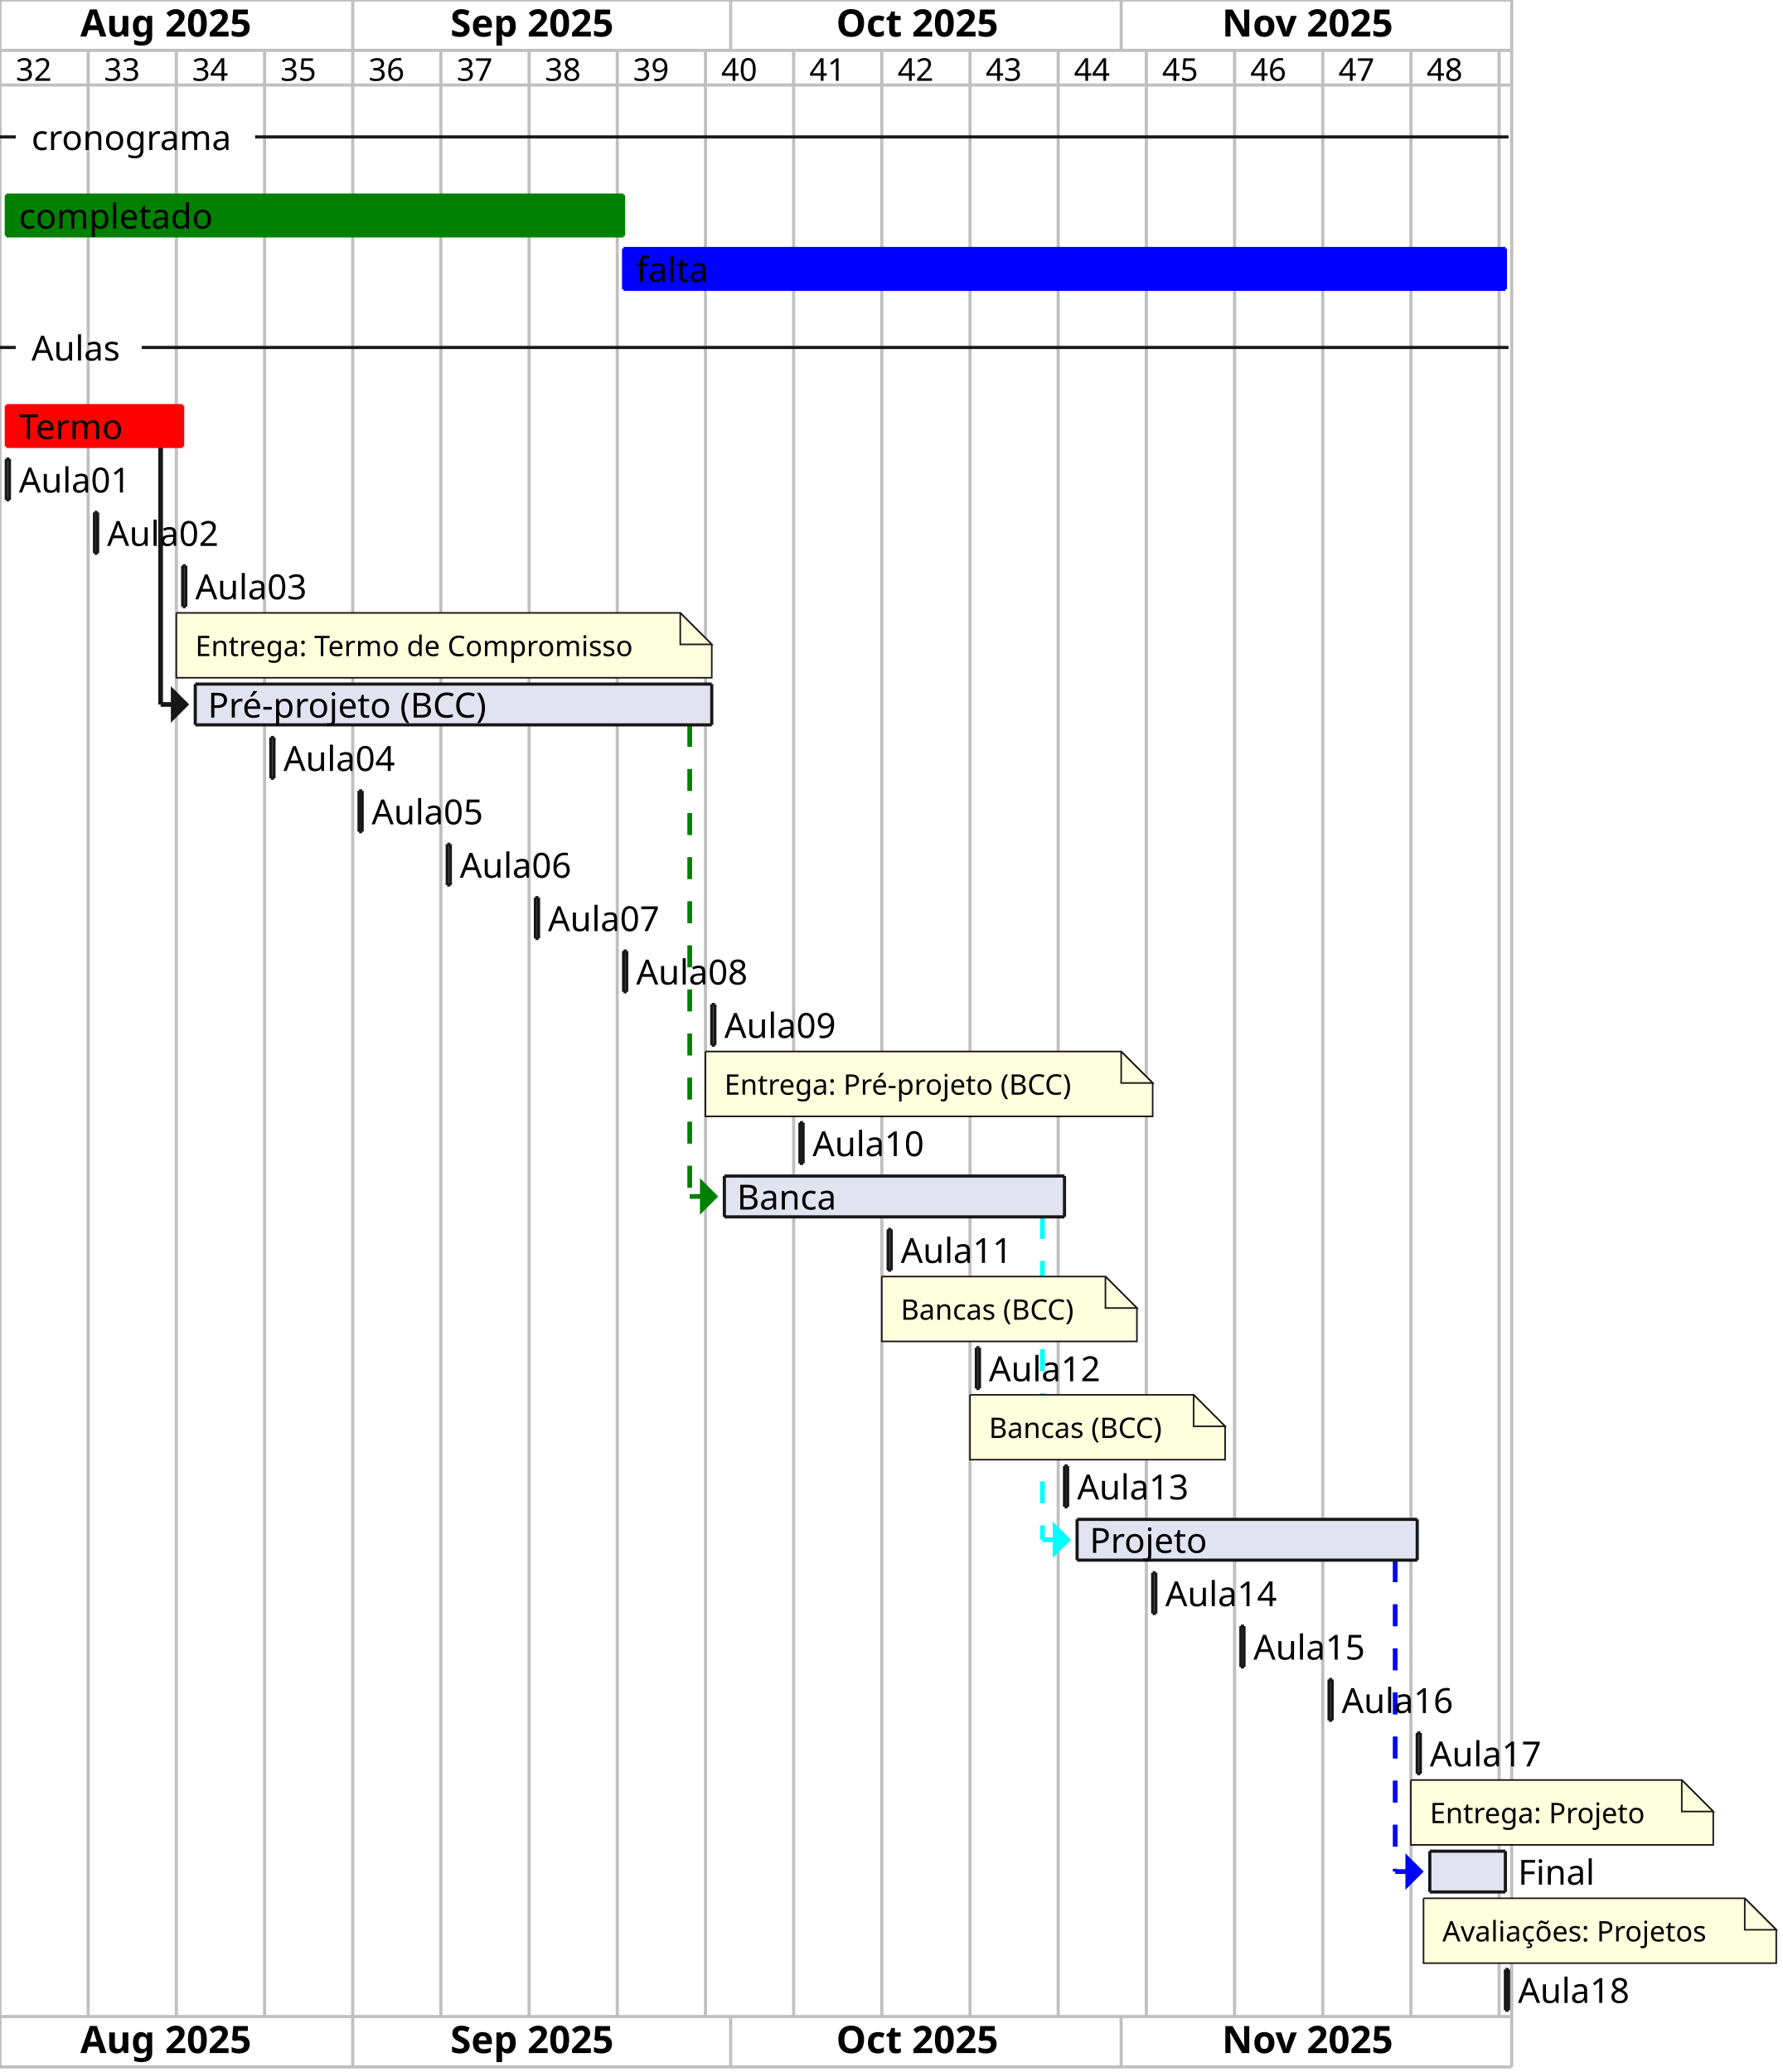
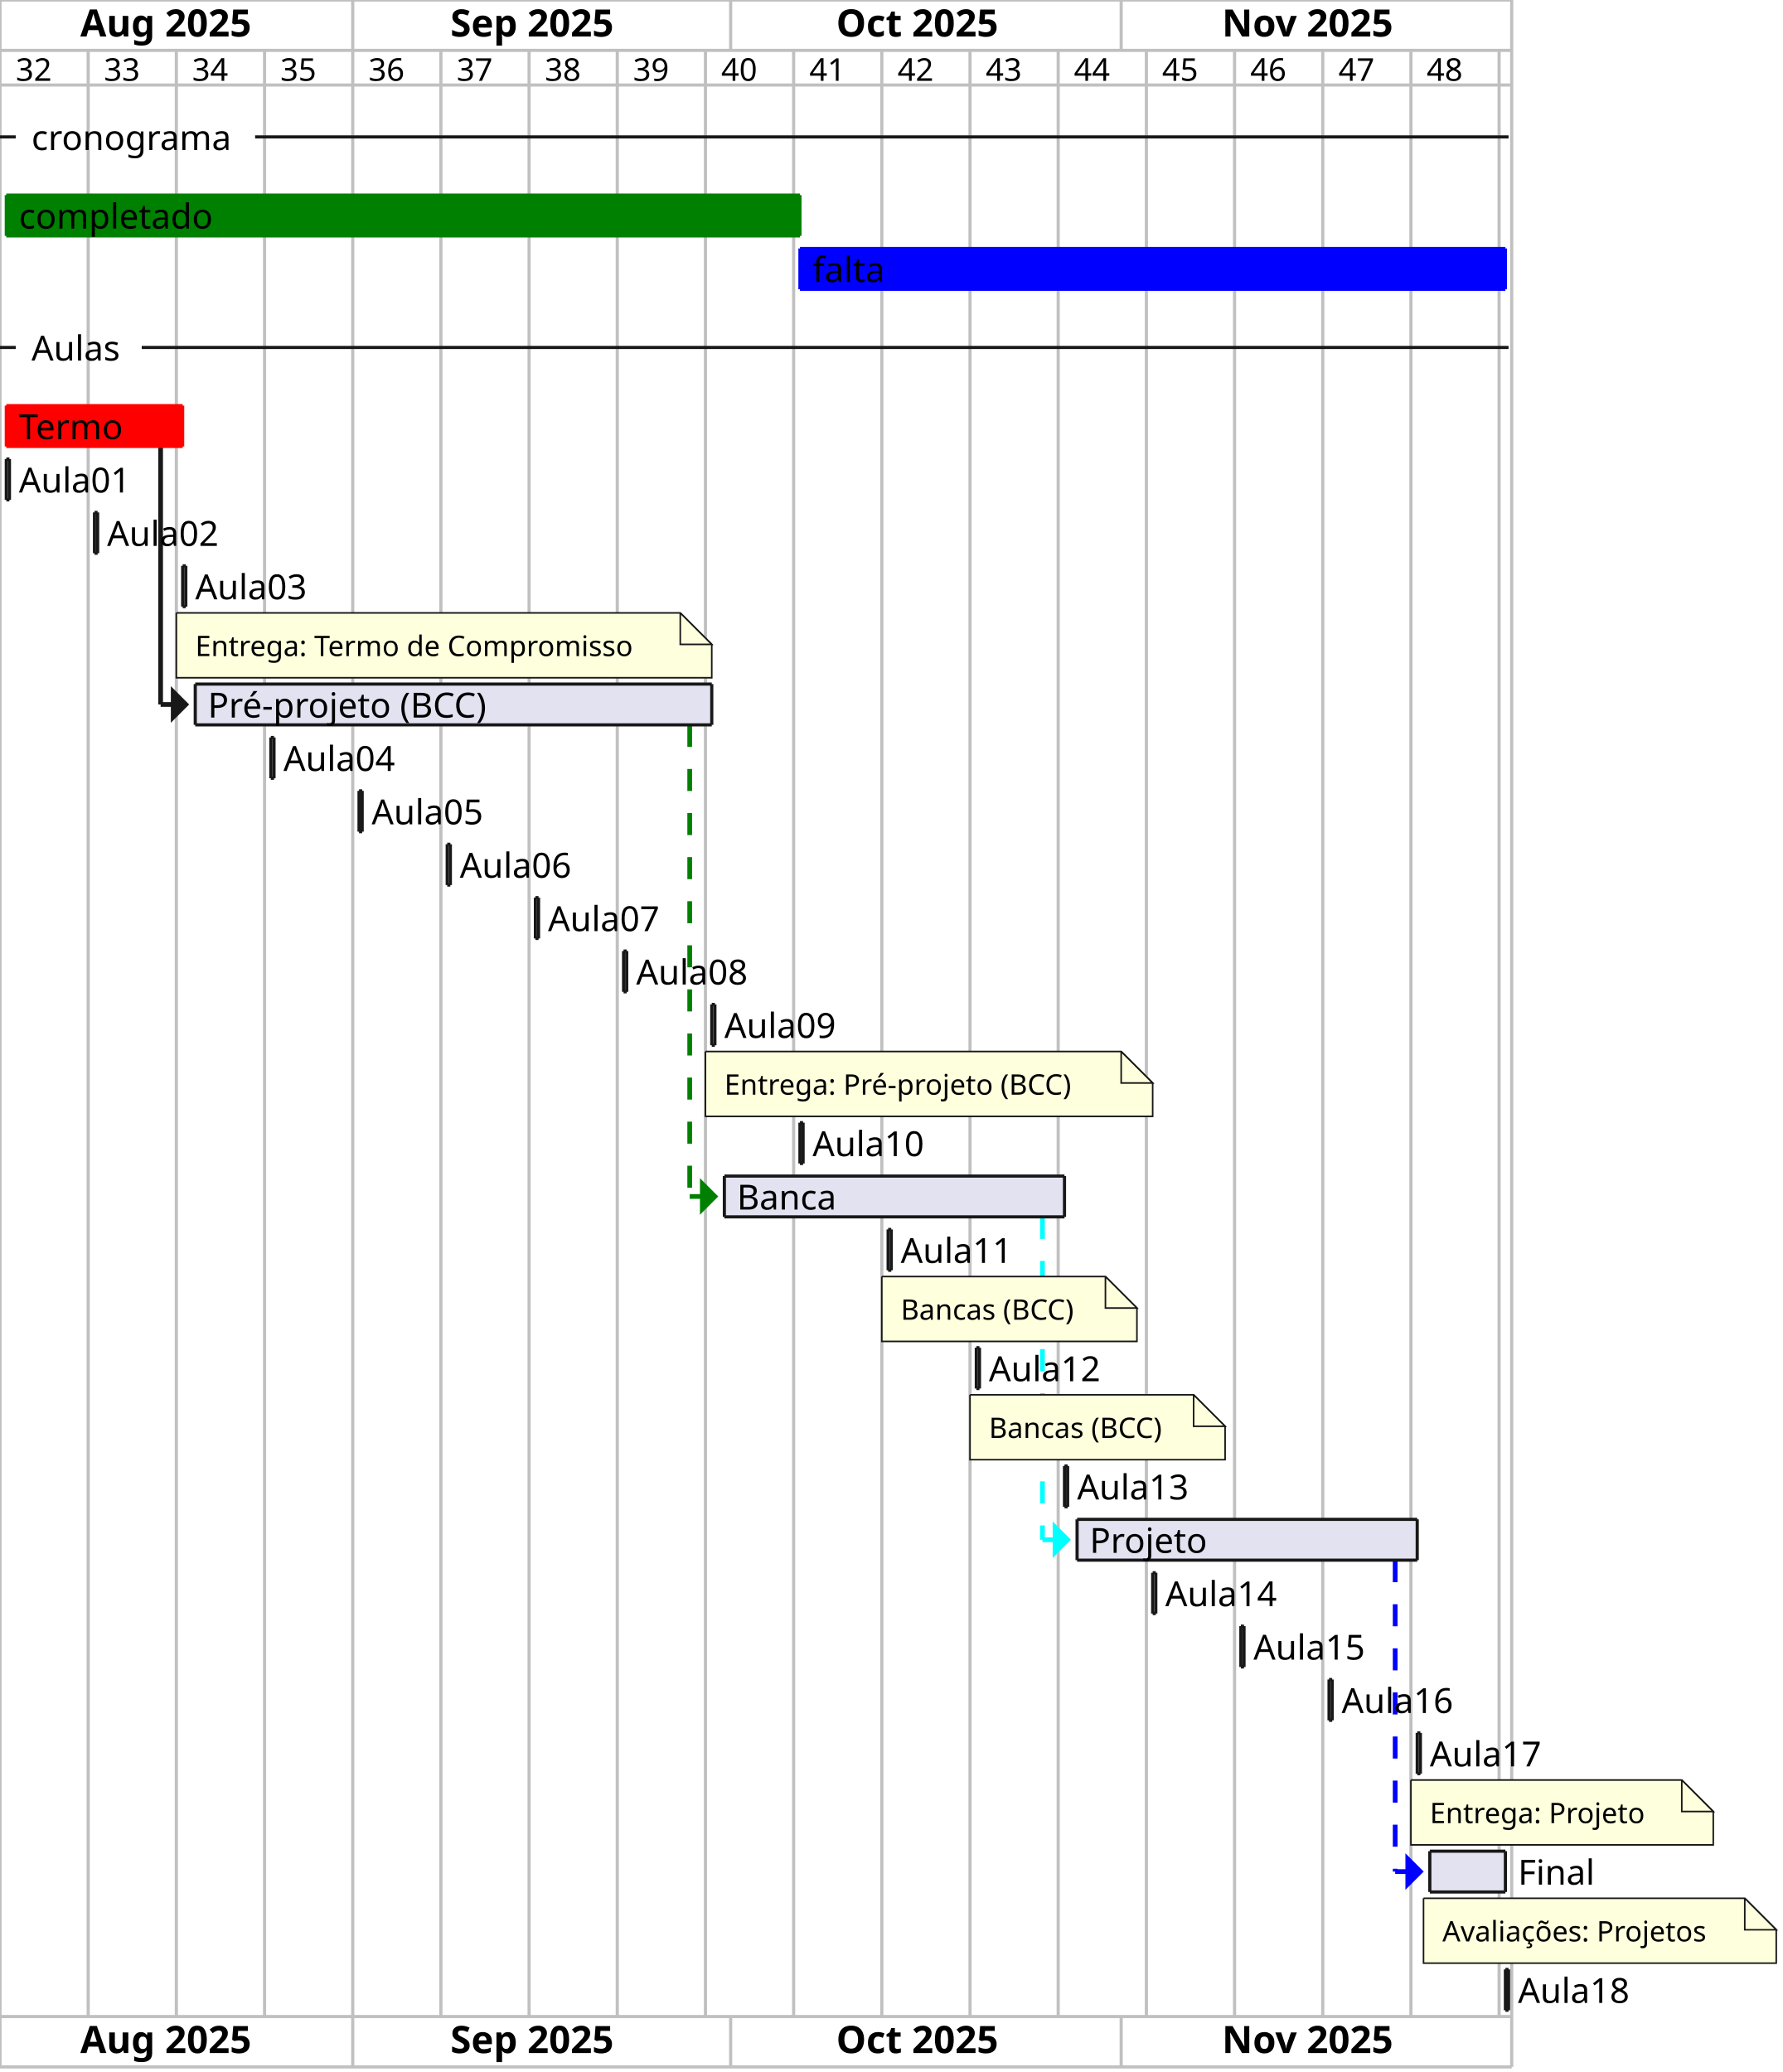
<svg xmlns="http://www.w3.org/2000/svg" contentStyleType="text/css" height="658px" preserveAspectRatio="none" style="width:566px;height:658px;background:#FFFFFF;" version="1.1" viewBox="0 0 566 658" width="566px" zoomAndPan="magnify">
  <defs />
  <g>
    <text fill="#000000" font-family="sans-serif" font-size="10" lengthAdjust="spacing" textLength="12" x="5" y="25.668">32</text>
    <text fill="#000000" font-family="sans-serif" font-size="10" lengthAdjust="spacing" textLength="12" x="33" y="25.668">33</text>
    <text fill="#000000" font-family="sans-serif" font-size="10" lengthAdjust="spacing" textLength="12" x="61" y="25.668">34</text>
    <text fill="#000000" font-family="sans-serif" font-size="10" lengthAdjust="spacing" textLength="12" x="89" y="25.668">35</text>
    <text fill="#000000" font-family="sans-serif" font-size="10" lengthAdjust="spacing" textLength="12" x="117" y="25.668">36</text>
    <text fill="#000000" font-family="sans-serif" font-size="10" lengthAdjust="spacing" textLength="12" x="145" y="25.668">37</text>
    <text fill="#000000" font-family="sans-serif" font-size="10" lengthAdjust="spacing" textLength="12" x="173" y="25.668">38</text>
    <text fill="#000000" font-family="sans-serif" font-size="10" lengthAdjust="spacing" textLength="12" x="201" y="25.668">39</text>
    <text fill="#000000" font-family="sans-serif" font-size="10" lengthAdjust="spacing" textLength="12" x="229" y="25.668">40</text>
    <text fill="#000000" font-family="sans-serif" font-size="10" lengthAdjust="spacing" textLength="12" x="257" y="25.668">41</text>
    <text fill="#000000" font-family="sans-serif" font-size="10" lengthAdjust="spacing" textLength="12" x="285" y="25.668">42</text>
    <text fill="#000000" font-family="sans-serif" font-size="10" lengthAdjust="spacing" textLength="12" x="313" y="25.668">43</text>
    <text fill="#000000" font-family="sans-serif" font-size="10" lengthAdjust="spacing" textLength="12" x="341" y="25.668">44</text>
    <text fill="#000000" font-family="sans-serif" font-size="10" lengthAdjust="spacing" textLength="12" x="369" y="25.668">45</text>
    <text fill="#000000" font-family="sans-serif" font-size="10" lengthAdjust="spacing" textLength="12" x="397" y="25.668">46</text>
    <text fill="#000000" font-family="sans-serif" font-size="10" lengthAdjust="spacing" textLength="12" x="425" y="25.668">47</text>
    <text fill="#000000" font-family="sans-serif" font-size="10" lengthAdjust="spacing" textLength="12" x="453" y="25.668">48</text>
    <line style="stroke:#C0C0C0;stroke-width:1.0;" x1="0" x2="0" y1="16" y2="640.385" />
    <line style="stroke:#C0C0C0;stroke-width:1.0;" x1="28" x2="28" y1="16" y2="640.385" />
    <line style="stroke:#C0C0C0;stroke-width:1.0;" x1="56" x2="56" y1="16" y2="640.385" />
    <line style="stroke:#C0C0C0;stroke-width:1.0;" x1="84" x2="84" y1="16" y2="640.385" />
    <line style="stroke:#C0C0C0;stroke-width:1.0;" x1="112" x2="112" y1="16" y2="640.385" />
    <line style="stroke:#C0C0C0;stroke-width:1.0;" x1="140" x2="140" y1="16" y2="640.385" />
    <line style="stroke:#C0C0C0;stroke-width:1.0;" x1="168" x2="168" y1="16" y2="640.385" />
    <line style="stroke:#C0C0C0;stroke-width:1.0;" x1="196" x2="196" y1="16" y2="640.385" />
    <line style="stroke:#C0C0C0;stroke-width:1.0;" x1="224" x2="224" y1="16" y2="640.385" />
    <line style="stroke:#C0C0C0;stroke-width:1.0;" x1="252" x2="252" y1="16" y2="640.385" />
    <line style="stroke:#C0C0C0;stroke-width:1.0;" x1="280" x2="280" y1="16" y2="640.385" />
    <line style="stroke:#C0C0C0;stroke-width:1.0;" x1="308" x2="308" y1="16" y2="640.385" />
    <line style="stroke:#C0C0C0;stroke-width:1.0;" x1="336" x2="336" y1="16" y2="640.385" />
    <line style="stroke:#C0C0C0;stroke-width:1.0;" x1="364" x2="364" y1="16" y2="640.385" />
    <line style="stroke:#C0C0C0;stroke-width:1.0;" x1="392" x2="392" y1="16" y2="640.385" />
    <line style="stroke:#C0C0C0;stroke-width:1.0;" x1="420" x2="420" y1="16" y2="640.385" />
    <line style="stroke:#C0C0C0;stroke-width:1.0;" x1="448" x2="448" y1="16" y2="640.385" />
    <line style="stroke:#C0C0C0;stroke-width:1.0;" x1="476" x2="476" y1="16" y2="640.385" />
    <line style="stroke:#C0C0C0;stroke-width:1.0;" x1="480" x2="480" y1="16" y2="640.385" />
    <line style="stroke:#C0C0C0;stroke-width:1.0;" x1="0" x2="0" y1="0" y2="16" />
    <line style="stroke:#C0C0C0;stroke-width:1.0;" x1="112" x2="112" y1="0" y2="16" />
    <text fill="#000000" font-family="sans-serif" font-size="12" font-weight="bold" lengthAdjust="spacing" textLength="61" x="25.5" y="11.602">Aug 2025</text>
    <line style="stroke:#C0C0C0;stroke-width:1.0;" x1="232" x2="232" y1="0" y2="16" />
    <text fill="#000000" font-family="sans-serif" font-size="12" font-weight="bold" lengthAdjust="spacing" textLength="58" x="143" y="11.602">Sep 2025</text>
    <line style="stroke:#C0C0C0;stroke-width:1.0;" x1="356" x2="356" y1="0" y2="16" />
    <text fill="#000000" font-family="sans-serif" font-size="12" font-weight="bold" lengthAdjust="spacing" textLength="57" x="265.5" y="11.602">Oct 2025</text>
    <line style="stroke:#C0C0C0;stroke-width:1.0;" x1="480" x2="480" y1="0" y2="16" />
    <text fill="#000000" font-family="sans-serif" font-size="12" font-weight="bold" lengthAdjust="spacing" textLength="60" x="388" y="11.602">Nov 2025</text>
    <line style="stroke:#C0C0C0;stroke-width:1.0;" x1="0" x2="480" y1="0" y2="0" />
    <line style="stroke:#C0C0C0;stroke-width:1.0;" x1="0" x2="480" y1="16" y2="16" />
    <line style="stroke:#C0C0C0;stroke-width:1.0;" x1="0" x2="480" y1="27" y2="27" />
    <line style="stroke:#181818;stroke-width:1.5;" x1="51" x2="51" y1="141.775" y2="223.718" />
    <line style="stroke:#181818;stroke-width:1.5;" x1="51" x2="59" y1="223.718" y2="223.718" />
    <polygon fill="#181818" points="55,219.718,55,223.718,55,227.718,59,223.718" style="stroke:#181818;stroke-width:1.5;" />
    <line style="stroke:#008000;stroke-width:1.5;stroke-dasharray:7.0,7.0;" x1="219" x2="219" y1="230.195" y2="379.958" />
    <line style="stroke:#008000;stroke-width:1.5;stroke-dasharray:7.0,7.0;" x1="219" x2="227" y1="379.958" y2="379.958" />
    <polygon fill="#008000" points="223,375.958,223,379.958,223,383.958,227,379.958" style="stroke:#008000;stroke-width:1.5;" />
    <line style="stroke:#00FFFF;stroke-width:1.5;stroke-dasharray:7.0,7.0;" x1="331" x2="331" y1="386.435" y2="488.978" />
    <line style="stroke:#00FFFF;stroke-width:1.5;stroke-dasharray:7.0,7.0;" x1="331" x2="339" y1="488.978" y2="488.978" />
    <polygon fill="#00FFFF" points="335,484.978,335,488.978,335,492.978,339,488.978" style="stroke:#00FFFF;stroke-width:1.5;" />
    <line style="stroke:#0000FF;stroke-width:1.5;stroke-dasharray:7.0,7.0;" x1="443" x2="443" y1="495.455" y2="594.352" />
    <line style="stroke:#0000FF;stroke-width:1.5;stroke-dasharray:7.0,7.0;" x1="443" x2="451" y1="594.352" y2="594.352" />
    <polygon fill="#0000FF" points="447,590.352,447,594.352,447,598.352,451,594.352" style="stroke:#0000FF;stroke-width:1.5;" />
    <line style="stroke:#181818;stroke-width:1.0;" x1="0" x2="5" y1="43.477" y2="43.477" />
    <line style="stroke:#181818;stroke-width:1.0;" x1="81" x2="479" y1="43.477" y2="43.477" />
-     <rect fill="#008000" height="12.955" style="stroke:none;stroke-width:1.0;" width="196" x="2" y="61.955" />
-     <line style="stroke:#008000;stroke-width:1.0;" x1="2" x2="198" y1="61.955" y2="61.955" />
-     <line style="stroke:#008000;stroke-width:1.0;" x1="2" x2="198" y1="74.91" y2="74.91" />
+     <rect fill="#008000" height="12.955" style="stroke:none;stroke-width:1.0;" width="252" x="2" y="61.955" />
+     <line style="stroke:#008000;stroke-width:1.0;" x1="2" x2="254" y1="61.955" y2="61.955" />
+     <line style="stroke:#008000;stroke-width:1.0;" x1="2" x2="254" y1="74.91" y2="74.91" />
    <line style="stroke:#008000;stroke-width:1.0;" x1="2" x2="2" y1="61.955" y2="74.91" />
-     <line style="stroke:#008000;stroke-width:1.0;" x1="198" x2="198" y1="61.955" y2="74.91" />
-     <rect fill="#0000FF" height="12.955" style="stroke:none;stroke-width:1.0;" width="280" x="198" y="78.91" />
-     <line style="stroke:#0000FF;stroke-width:1.0;" x1="198" x2="478" y1="78.91" y2="78.91" />
-     <line style="stroke:#0000FF;stroke-width:1.0;" x1="198" x2="478" y1="91.865" y2="91.865" />
-     <line style="stroke:#0000FF;stroke-width:1.0;" x1="198" x2="198" y1="78.91" y2="91.865" />
+     <line style="stroke:#008000;stroke-width:1.0;" x1="254" x2="254" y1="61.955" y2="74.91" />
+     <rect fill="#0000FF" height="12.955" style="stroke:none;stroke-width:1.0;" width="224" x="254" y="78.91" />
+     <line style="stroke:#0000FF;stroke-width:1.0;" x1="254" x2="478" y1="78.91" y2="78.91" />
+     <line style="stroke:#0000FF;stroke-width:1.0;" x1="254" x2="478" y1="91.865" y2="91.865" />
+     <line style="stroke:#0000FF;stroke-width:1.0;" x1="254" x2="254" y1="78.91" y2="91.865" />
    <line style="stroke:#0000FF;stroke-width:1.0;" x1="478" x2="478" y1="78.91" y2="91.865" />
    <line style="stroke:#181818;stroke-width:1.0;" x1="0" x2="5" y1="110.343" y2="110.343" />
    <line style="stroke:#181818;stroke-width:1.0;" x1="45" x2="479" y1="110.343" y2="110.343" />
    <rect fill="#FF0000" height="12.955" style="stroke:none;stroke-width:1.0;" width="56" x="2" y="128.82" />
    <line style="stroke:#FF0000;stroke-width:1.0;" x1="2" x2="58" y1="128.82" y2="128.82" />
    <line style="stroke:#FF0000;stroke-width:1.0;" x1="2" x2="58" y1="141.775" y2="141.775" />
    <line style="stroke:#FF0000;stroke-width:1.0;" x1="2" x2="2" y1="128.82" y2="141.775" />
    <line style="stroke:#FF0000;stroke-width:1.0;" x1="58" x2="58" y1="128.82" y2="141.775" />
    <rect fill="#E2E2F0" height="12.955" style="stroke:none;stroke-width:1.0;" width="1" x="2" y="145.775" />
    <line style="stroke:#181818;stroke-width:1.0;" x1="2" x2="3" y1="145.775" y2="145.775" />
    <line style="stroke:#181818;stroke-width:1.0;" x1="2" x2="3" y1="158.731" y2="158.731" />
    <line style="stroke:#181818;stroke-width:1.0;" x1="2" x2="2" y1="145.775" y2="158.731" />
    <line style="stroke:#181818;stroke-width:1.0;" x1="3" x2="3" y1="145.775" y2="158.731" />
    <rect fill="#E2E2F0" height="12.955" style="stroke:none;stroke-width:1.0;" width="1" x="30" y="162.731" />
    <line style="stroke:#181818;stroke-width:1.0;" x1="30" x2="31" y1="162.731" y2="162.731" />
    <line style="stroke:#181818;stroke-width:1.0;" x1="30" x2="31" y1="175.685" y2="175.685" />
    <line style="stroke:#181818;stroke-width:1.0;" x1="30" x2="30" y1="162.731" y2="175.685" />
    <line style="stroke:#181818;stroke-width:1.0;" x1="31" x2="31" y1="162.731" y2="175.685" />
    <path d="M56,194.641 L56,215.24 L226,215.24 L226,204.641 L216,194.641 L56,194.641 " fill="#FEFFDD" style="stroke:#181818;stroke-width:0.5;" />
    <path d="M216,194.641 L216,204.641 L226,204.641 L216,194.641 " fill="#FEFFDD" style="stroke:#181818;stroke-width:0.5;" />
    <text fill="#000000" font-family="sans-serif" font-size="9" lengthAdjust="spacing" textLength="149" x="62" y="208.342">Entrega: Termo de Compromisso</text>
    <rect fill="#E2E2F0" height="12.955" style="stroke:none;stroke-width:1.0;" width="1" x="58" y="179.685" />
    <line style="stroke:#181818;stroke-width:1.0;" x1="58" x2="59" y1="179.685" y2="179.685" />
    <line style="stroke:#181818;stroke-width:1.0;" x1="58" x2="59" y1="192.641" y2="192.641" />
    <line style="stroke:#181818;stroke-width:1.0;" x1="58" x2="58" y1="179.685" y2="192.641" />
    <line style="stroke:#181818;stroke-width:1.0;" x1="59" x2="59" y1="179.685" y2="192.641" />
    <rect fill="#E2E2F0" height="12.955" style="stroke:none;stroke-width:1.0;" width="164" x="62" y="217.24" />
    <line style="stroke:#181818;stroke-width:1.0;" x1="62" x2="226" y1="217.24" y2="217.24" />
    <line style="stroke:#181818;stroke-width:1.0;" x1="62" x2="226" y1="230.195" y2="230.195" />
    <line style="stroke:#181818;stroke-width:1.0;" x1="62" x2="62" y1="217.24" y2="230.195" />
    <line style="stroke:#181818;stroke-width:1.0;" x1="226" x2="226" y1="217.24" y2="230.195" />
    <rect fill="#E2E2F0" height="12.955" style="stroke:none;stroke-width:1.0;" width="1" x="86" y="234.195" />
    <line style="stroke:#181818;stroke-width:1.0;" x1="86" x2="87" y1="234.195" y2="234.195" />
    <line style="stroke:#181818;stroke-width:1.0;" x1="86" x2="87" y1="247.15" y2="247.15" />
    <line style="stroke:#181818;stroke-width:1.0;" x1="86" x2="86" y1="234.195" y2="247.15" />
    <line style="stroke:#181818;stroke-width:1.0;" x1="87" x2="87" y1="234.195" y2="247.15" />
    <rect fill="#E2E2F0" height="12.955" style="stroke:none;stroke-width:1.0;" width="1" x="114" y="251.15" />
    <line style="stroke:#181818;stroke-width:1.0;" x1="114" x2="115" y1="251.15" y2="251.15" />
    <line style="stroke:#181818;stroke-width:1.0;" x1="114" x2="115" y1="264.106" y2="264.106" />
    <line style="stroke:#181818;stroke-width:1.0;" x1="114" x2="114" y1="251.15" y2="264.106" />
    <line style="stroke:#181818;stroke-width:1.0;" x1="115" x2="115" y1="251.15" y2="264.106" />
    <rect fill="#E2E2F0" height="12.955" style="stroke:none;stroke-width:1.0;" width="1" x="142" y="268.106" />
    <line style="stroke:#181818;stroke-width:1.0;" x1="142" x2="143" y1="268.106" y2="268.106" />
    <line style="stroke:#181818;stroke-width:1.0;" x1="142" x2="143" y1="281.06" y2="281.06" />
    <line style="stroke:#181818;stroke-width:1.0;" x1="142" x2="142" y1="268.106" y2="281.06" />
    <line style="stroke:#181818;stroke-width:1.0;" x1="143" x2="143" y1="268.106" y2="281.06" />
    <rect fill="#E2E2F0" height="12.955" style="stroke:none;stroke-width:1.0;" width="1" x="170" y="285.06" />
    <line style="stroke:#181818;stroke-width:1.0;" x1="170" x2="171" y1="285.06" y2="285.06" />
    <line style="stroke:#181818;stroke-width:1.0;" x1="170" x2="171" y1="298.016" y2="298.016" />
    <line style="stroke:#181818;stroke-width:1.0;" x1="170" x2="170" y1="285.06" y2="298.016" />
    <line style="stroke:#181818;stroke-width:1.0;" x1="171" x2="171" y1="285.06" y2="298.016" />
    <rect fill="#E2E2F0" height="12.955" style="stroke:none;stroke-width:1.0;" width="1" x="198" y="302.016" />
    <line style="stroke:#181818;stroke-width:1.0;" x1="198" x2="199" y1="302.016" y2="302.016" />
    <line style="stroke:#181818;stroke-width:1.0;" x1="198" x2="199" y1="314.971" y2="314.971" />
    <line style="stroke:#181818;stroke-width:1.0;" x1="198" x2="198" y1="302.016" y2="314.971" />
    <line style="stroke:#181818;stroke-width:1.0;" x1="199" x2="199" y1="302.016" y2="314.971" />
    <path d="M224,333.926 L224,354.525 L366,354.525 L366,343.926 L356,333.926 L224,333.926 " fill="#FEFFDD" style="stroke:#181818;stroke-width:0.5;" />
    <path d="M356,333.926 L356,343.926 L366,343.926 L356,333.926 " fill="#FEFFDD" style="stroke:#181818;stroke-width:0.5;" />
    <text fill="#000000" font-family="sans-serif" font-size="9" lengthAdjust="spacing" textLength="118" x="230" y="347.627">Entrega: Pré-projeto (BCC)</text>
    <rect fill="#E2E2F0" height="12.955" style="stroke:none;stroke-width:1.0;" width="1" x="226" y="318.971" />
    <line style="stroke:#181818;stroke-width:1.0;" x1="226" x2="227" y1="318.971" y2="318.971" />
    <line style="stroke:#181818;stroke-width:1.0;" x1="226" x2="227" y1="331.926" y2="331.926" />
    <line style="stroke:#181818;stroke-width:1.0;" x1="226" x2="226" y1="318.971" y2="331.926" />
    <line style="stroke:#181818;stroke-width:1.0;" x1="227" x2="227" y1="318.971" y2="331.926" />
    <rect fill="#E2E2F0" height="12.955" style="stroke:none;stroke-width:1.0;" width="1" x="254" y="356.525" />
    <line style="stroke:#181818;stroke-width:1.0;" x1="254" x2="255" y1="356.525" y2="356.525" />
    <line style="stroke:#181818;stroke-width:1.0;" x1="254" x2="255" y1="369.481" y2="369.481" />
    <line style="stroke:#181818;stroke-width:1.0;" x1="254" x2="254" y1="356.525" y2="369.481" />
    <line style="stroke:#181818;stroke-width:1.0;" x1="255" x2="255" y1="356.525" y2="369.481" />
    <rect fill="#E2E2F0" height="12.955" style="stroke:none;stroke-width:1.0;" width="108" x="230" y="373.481" />
    <line style="stroke:#181818;stroke-width:1.0;" x1="230" x2="338" y1="373.481" y2="373.481" />
    <line style="stroke:#181818;stroke-width:1.0;" x1="230" x2="338" y1="386.435" y2="386.435" />
    <line style="stroke:#181818;stroke-width:1.0;" x1="230" x2="230" y1="373.481" y2="386.435" />
    <line style="stroke:#181818;stroke-width:1.0;" x1="338" x2="338" y1="373.481" y2="386.435" />
    <path d="M280,405.391 L280,425.99 L361,425.99 L361,415.391 L351,405.391 L280,405.391 " fill="#FEFFDD" style="stroke:#181818;stroke-width:0.5;" />
    <path d="M351,405.391 L351,415.391 L361,415.391 L351,405.391 " fill="#FEFFDD" style="stroke:#181818;stroke-width:0.5;" />
    <text fill="#000000" font-family="sans-serif" font-size="9" lengthAdjust="spacing" textLength="57" x="286" y="419.092">Bancas (BCC)</text>
    <rect fill="#E2E2F0" height="12.955" style="stroke:none;stroke-width:1.0;" width="1" x="282" y="390.435" />
    <line style="stroke:#181818;stroke-width:1.0;" x1="282" x2="283" y1="390.435" y2="390.435" />
    <line style="stroke:#181818;stroke-width:1.0;" x1="282" x2="283" y1="403.391" y2="403.391" />
    <line style="stroke:#181818;stroke-width:1.0;" x1="282" x2="282" y1="390.435" y2="403.391" />
    <line style="stroke:#181818;stroke-width:1.0;" x1="283" x2="283" y1="390.435" y2="403.391" />
    <path d="M308,442.945 L308,463.545 L389,463.545 L389,452.945 L379,442.945 L308,442.945 " fill="#FEFFDD" style="stroke:#181818;stroke-width:0.5;" />
    <path d="M379,442.945 L379,452.945 L389,452.945 L379,442.945 " fill="#FEFFDD" style="stroke:#181818;stroke-width:0.5;" />
    <text fill="#000000" font-family="sans-serif" font-size="9" lengthAdjust="spacing" textLength="57" x="314" y="456.647">Bancas (BCC)</text>
    <rect fill="#E2E2F0" height="12.955" style="stroke:none;stroke-width:1.0;" width="1" x="310" y="427.99" />
    <line style="stroke:#181818;stroke-width:1.0;" x1="310" x2="311" y1="427.99" y2="427.99" />
    <line style="stroke:#181818;stroke-width:1.0;" x1="310" x2="311" y1="440.945" y2="440.945" />
    <line style="stroke:#181818;stroke-width:1.0;" x1="310" x2="310" y1="427.99" y2="440.945" />
    <line style="stroke:#181818;stroke-width:1.0;" x1="311" x2="311" y1="427.99" y2="440.945" />
    <rect fill="#E2E2F0" height="12.955" style="stroke:none;stroke-width:1.0;" width="1" x="338" y="465.545" />
    <line style="stroke:#181818;stroke-width:1.0;" x1="338" x2="339" y1="465.545" y2="465.545" />
    <line style="stroke:#181818;stroke-width:1.0;" x1="338" x2="339" y1="478.5" y2="478.5" />
    <line style="stroke:#181818;stroke-width:1.0;" x1="338" x2="338" y1="465.545" y2="478.5" />
    <line style="stroke:#181818;stroke-width:1.0;" x1="339" x2="339" y1="465.545" y2="478.5" />
    <rect fill="#E2E2F0" height="12.955" style="stroke:none;stroke-width:1.0;" width="108" x="342" y="482.5" />
    <line style="stroke:#181818;stroke-width:1.0;" x1="342" x2="450" y1="482.5" y2="482.5" />
    <line style="stroke:#181818;stroke-width:1.0;" x1="342" x2="450" y1="495.455" y2="495.455" />
    <line style="stroke:#181818;stroke-width:1.0;" x1="342" x2="342" y1="482.5" y2="495.455" />
    <line style="stroke:#181818;stroke-width:1.0;" x1="450" x2="450" y1="482.5" y2="495.455" />
    <rect fill="#E2E2F0" height="12.955" style="stroke:none;stroke-width:1.0;" width="1" x="366" y="499.455" />
    <line style="stroke:#181818;stroke-width:1.0;" x1="366" x2="367" y1="499.455" y2="499.455" />
    <line style="stroke:#181818;stroke-width:1.0;" x1="366" x2="367" y1="512.41" y2="512.41" />
    <line style="stroke:#181818;stroke-width:1.0;" x1="366" x2="366" y1="499.455" y2="512.41" />
    <line style="stroke:#181818;stroke-width:1.0;" x1="367" x2="367" y1="499.455" y2="512.41" />
    <rect fill="#E2E2F0" height="12.955" style="stroke:none;stroke-width:1.0;" width="1" x="394" y="516.41" />
    <line style="stroke:#181818;stroke-width:1.0;" x1="394" x2="395" y1="516.41" y2="516.41" />
    <line style="stroke:#181818;stroke-width:1.0;" x1="394" x2="395" y1="529.365" y2="529.365" />
    <line style="stroke:#181818;stroke-width:1.0;" x1="394" x2="394" y1="516.41" y2="529.365" />
    <line style="stroke:#181818;stroke-width:1.0;" x1="395" x2="395" y1="516.41" y2="529.365" />
    <rect fill="#E2E2F0" height="12.955" style="stroke:none;stroke-width:1.0;" width="1" x="422" y="533.365" />
    <line style="stroke:#181818;stroke-width:1.0;" x1="422" x2="423" y1="533.365" y2="533.365" />
    <line style="stroke:#181818;stroke-width:1.0;" x1="422" x2="423" y1="546.32" y2="546.32" />
    <line style="stroke:#181818;stroke-width:1.0;" x1="422" x2="422" y1="533.365" y2="546.32" />
    <line style="stroke:#181818;stroke-width:1.0;" x1="423" x2="423" y1="533.365" y2="546.32" />
    <path d="M448,565.275 L448,585.875 L544,585.875 L544,575.275 L534,565.275 L448,565.275 " fill="#FEFFDD" style="stroke:#181818;stroke-width:0.5;" />
    <path d="M534,565.275 L534,575.275 L544,575.275 L534,565.275 " fill="#FEFFDD" style="stroke:#181818;stroke-width:0.5;" />
    <text fill="#000000" font-family="sans-serif" font-size="9" lengthAdjust="spacing" textLength="72" x="454" y="578.977">Entrega: Projeto</text>
    <rect fill="#E2E2F0" height="12.955" style="stroke:none;stroke-width:1.0;" width="1" x="450" y="550.32" />
    <line style="stroke:#181818;stroke-width:1.0;" x1="450" x2="451" y1="550.32" y2="550.32" />
    <line style="stroke:#181818;stroke-width:1.0;" x1="450" x2="451" y1="563.275" y2="563.275" />
    <line style="stroke:#181818;stroke-width:1.0;" x1="450" x2="450" y1="550.32" y2="563.275" />
    <line style="stroke:#181818;stroke-width:1.0;" x1="451" x2="451" y1="550.32" y2="563.275" />
    <path d="M452,602.83 L452,623.43 L564,623.43 L564,612.83 L554,602.83 L452,602.83 " fill="#FEFFDD" style="stroke:#181818;stroke-width:0.5;" />
    <path d="M554,602.83 L554,612.83 L564,612.83 L554,602.83 " fill="#FEFFDD" style="stroke:#181818;stroke-width:0.5;" />
    <text fill="#000000" font-family="sans-serif" font-size="9" lengthAdjust="spacing" textLength="91" x="458" y="616.531">Avaliações: Projetos</text>
    <rect fill="#E2E2F0" height="12.955" style="stroke:none;stroke-width:1.0;" width="24" x="454" y="587.875" />
    <line style="stroke:#181818;stroke-width:1.0;" x1="454" x2="478" y1="587.875" y2="587.875" />
    <line style="stroke:#181818;stroke-width:1.0;" x1="454" x2="478" y1="600.83" y2="600.83" />
    <line style="stroke:#181818;stroke-width:1.0;" x1="454" x2="454" y1="587.875" y2="600.83" />
    <line style="stroke:#181818;stroke-width:1.0;" x1="478" x2="478" y1="587.875" y2="600.83" />
    <rect fill="#E2E2F0" height="12.955" style="stroke:none;stroke-width:1.0;" width="1" x="478" y="625.43" />
    <line style="stroke:#181818;stroke-width:1.0;" x1="478" x2="479" y1="625.43" y2="625.43" />
    <line style="stroke:#181818;stroke-width:1.0;" x1="478" x2="479" y1="638.385" y2="638.385" />
    <line style="stroke:#181818;stroke-width:1.0;" x1="478" x2="478" y1="625.43" y2="638.385" />
    <line style="stroke:#181818;stroke-width:1.0;" x1="479" x2="479" y1="625.43" y2="638.385" />
    <text fill="#000000" font-family="sans-serif" font-size="11" lengthAdjust="spacing" textLength="66" x="10" y="47.635">cronograma</text>
    <text fill="#000000" font-family="sans-serif" font-size="11" lengthAdjust="spacing" textLength="63" x="6" y="72.59">completado</text>
-     <text fill="#000000" font-family="sans-serif" font-size="11" lengthAdjust="spacing" textLength="23" x="202" y="89.545">falta</text>
+     <text fill="#000000" font-family="sans-serif" font-size="11" lengthAdjust="spacing" textLength="23" x="258" y="89.545">falta</text>
    <text fill="#000000" font-family="sans-serif" font-size="11" lengthAdjust="spacing" textLength="30" x="10" y="114.5">Aulas</text>
    <text fill="#000000" font-family="sans-serif" font-size="11" lengthAdjust="spacing" textLength="35" x="6" y="139.455">Termo</text>
    <text fill="#000000" font-family="sans-serif" font-size="11" lengthAdjust="spacing" textLength="38" x="6" y="156.41">Aula01</text>
    <text fill="#000000" font-family="sans-serif" font-size="11" lengthAdjust="spacing" textLength="38" x="34" y="173.365">Aula02</text>
    <text fill="#000000" font-family="sans-serif" font-size="11" lengthAdjust="spacing" textLength="38" x="62" y="190.32">Aula03</text>
    <text fill="#000000" font-family="sans-serif" font-size="11" lengthAdjust="spacing" textLength="95" x="66" y="227.875">Pré-projeto (BCC)</text>
    <text fill="#000000" font-family="sans-serif" font-size="11" lengthAdjust="spacing" textLength="38" x="90" y="244.83">Aula04</text>
    <text fill="#000000" font-family="sans-serif" font-size="11" lengthAdjust="spacing" textLength="38" x="118" y="261.785">Aula05</text>
    <text fill="#000000" font-family="sans-serif" font-size="11" lengthAdjust="spacing" textLength="38" x="146" y="278.74">Aula06</text>
    <text fill="#000000" font-family="sans-serif" font-size="11" lengthAdjust="spacing" textLength="38" x="174" y="295.695">Aula07</text>
    <text fill="#000000" font-family="sans-serif" font-size="11" lengthAdjust="spacing" textLength="38" x="202" y="312.65">Aula08</text>
    <text fill="#000000" font-family="sans-serif" font-size="11" lengthAdjust="spacing" textLength="38" x="230" y="329.606">Aula09</text>
    <text fill="#000000" font-family="sans-serif" font-size="11" lengthAdjust="spacing" textLength="38" x="258" y="367.16">Aula10</text>
    <text fill="#000000" font-family="sans-serif" font-size="11" lengthAdjust="spacing" textLength="31" x="234" y="384.115">Banca</text>
    <text fill="#000000" font-family="sans-serif" font-size="11" lengthAdjust="spacing" textLength="38" x="286" y="401.07">Aula11</text>
    <text fill="#000000" font-family="sans-serif" font-size="11" lengthAdjust="spacing" textLength="38" x="314" y="438.625">Aula12</text>
    <text fill="#000000" font-family="sans-serif" font-size="11" lengthAdjust="spacing" textLength="38" x="342" y="476.18">Aula13</text>
    <text fill="#000000" font-family="sans-serif" font-size="11" lengthAdjust="spacing" textLength="38" x="346" y="493.135">Projeto</text>
    <text fill="#000000" font-family="sans-serif" font-size="11" lengthAdjust="spacing" textLength="38" x="370" y="510.09">Aula14</text>
    <text fill="#000000" font-family="sans-serif" font-size="11" lengthAdjust="spacing" textLength="38" x="398" y="527.045">Aula15</text>
    <text fill="#000000" font-family="sans-serif" font-size="11" lengthAdjust="spacing" textLength="38" x="426" y="544">Aula16</text>
    <text fill="#000000" font-family="sans-serif" font-size="11" lengthAdjust="spacing" textLength="38" x="454" y="560.955">Aula17</text>
    <text fill="#000000" font-family="sans-serif" font-size="11" lengthAdjust="spacing" textLength="25" x="482" y="598.51">Final</text>
    <text fill="#000000" font-family="sans-serif" font-size="11" lengthAdjust="spacing" textLength="38" x="482" y="636.064">Aula18</text>
    <line style="stroke:#C0C0C0;stroke-width:1.0;" x1="0" x2="480" y1="640.385" y2="640.385" />
    <line style="stroke:#C0C0C0;stroke-width:1.0;" x1="0" x2="0" y1="640.385" y2="656.385" />
    <line style="stroke:#C0C0C0;stroke-width:1.0;" x1="112" x2="112" y1="640.385" y2="656.385" />
    <text fill="#000000" font-family="sans-serif" font-size="12" font-weight="bold" lengthAdjust="spacing" textLength="61" x="25.5" y="651.986">Aug 2025</text>
    <line style="stroke:#C0C0C0;stroke-width:1.0;" x1="232" x2="232" y1="640.385" y2="656.385" />
    <text fill="#000000" font-family="sans-serif" font-size="12" font-weight="bold" lengthAdjust="spacing" textLength="58" x="143" y="651.986">Sep 2025</text>
    <line style="stroke:#C0C0C0;stroke-width:1.0;" x1="356" x2="356" y1="640.385" y2="656.385" />
    <text fill="#000000" font-family="sans-serif" font-size="12" font-weight="bold" lengthAdjust="spacing" textLength="57" x="265.5" y="651.986">Oct 2025</text>
    <line style="stroke:#C0C0C0;stroke-width:1.0;" x1="480" x2="480" y1="640.385" y2="656.385" />
    <text fill="#000000" font-family="sans-serif" font-size="12" font-weight="bold" lengthAdjust="spacing" textLength="60" x="388" y="651.986">Nov 2025</text>
    <line style="stroke:#C0C0C0;stroke-width:1.0;" x1="0" x2="480" y1="656.385" y2="656.385" />
  </g>
</svg>
